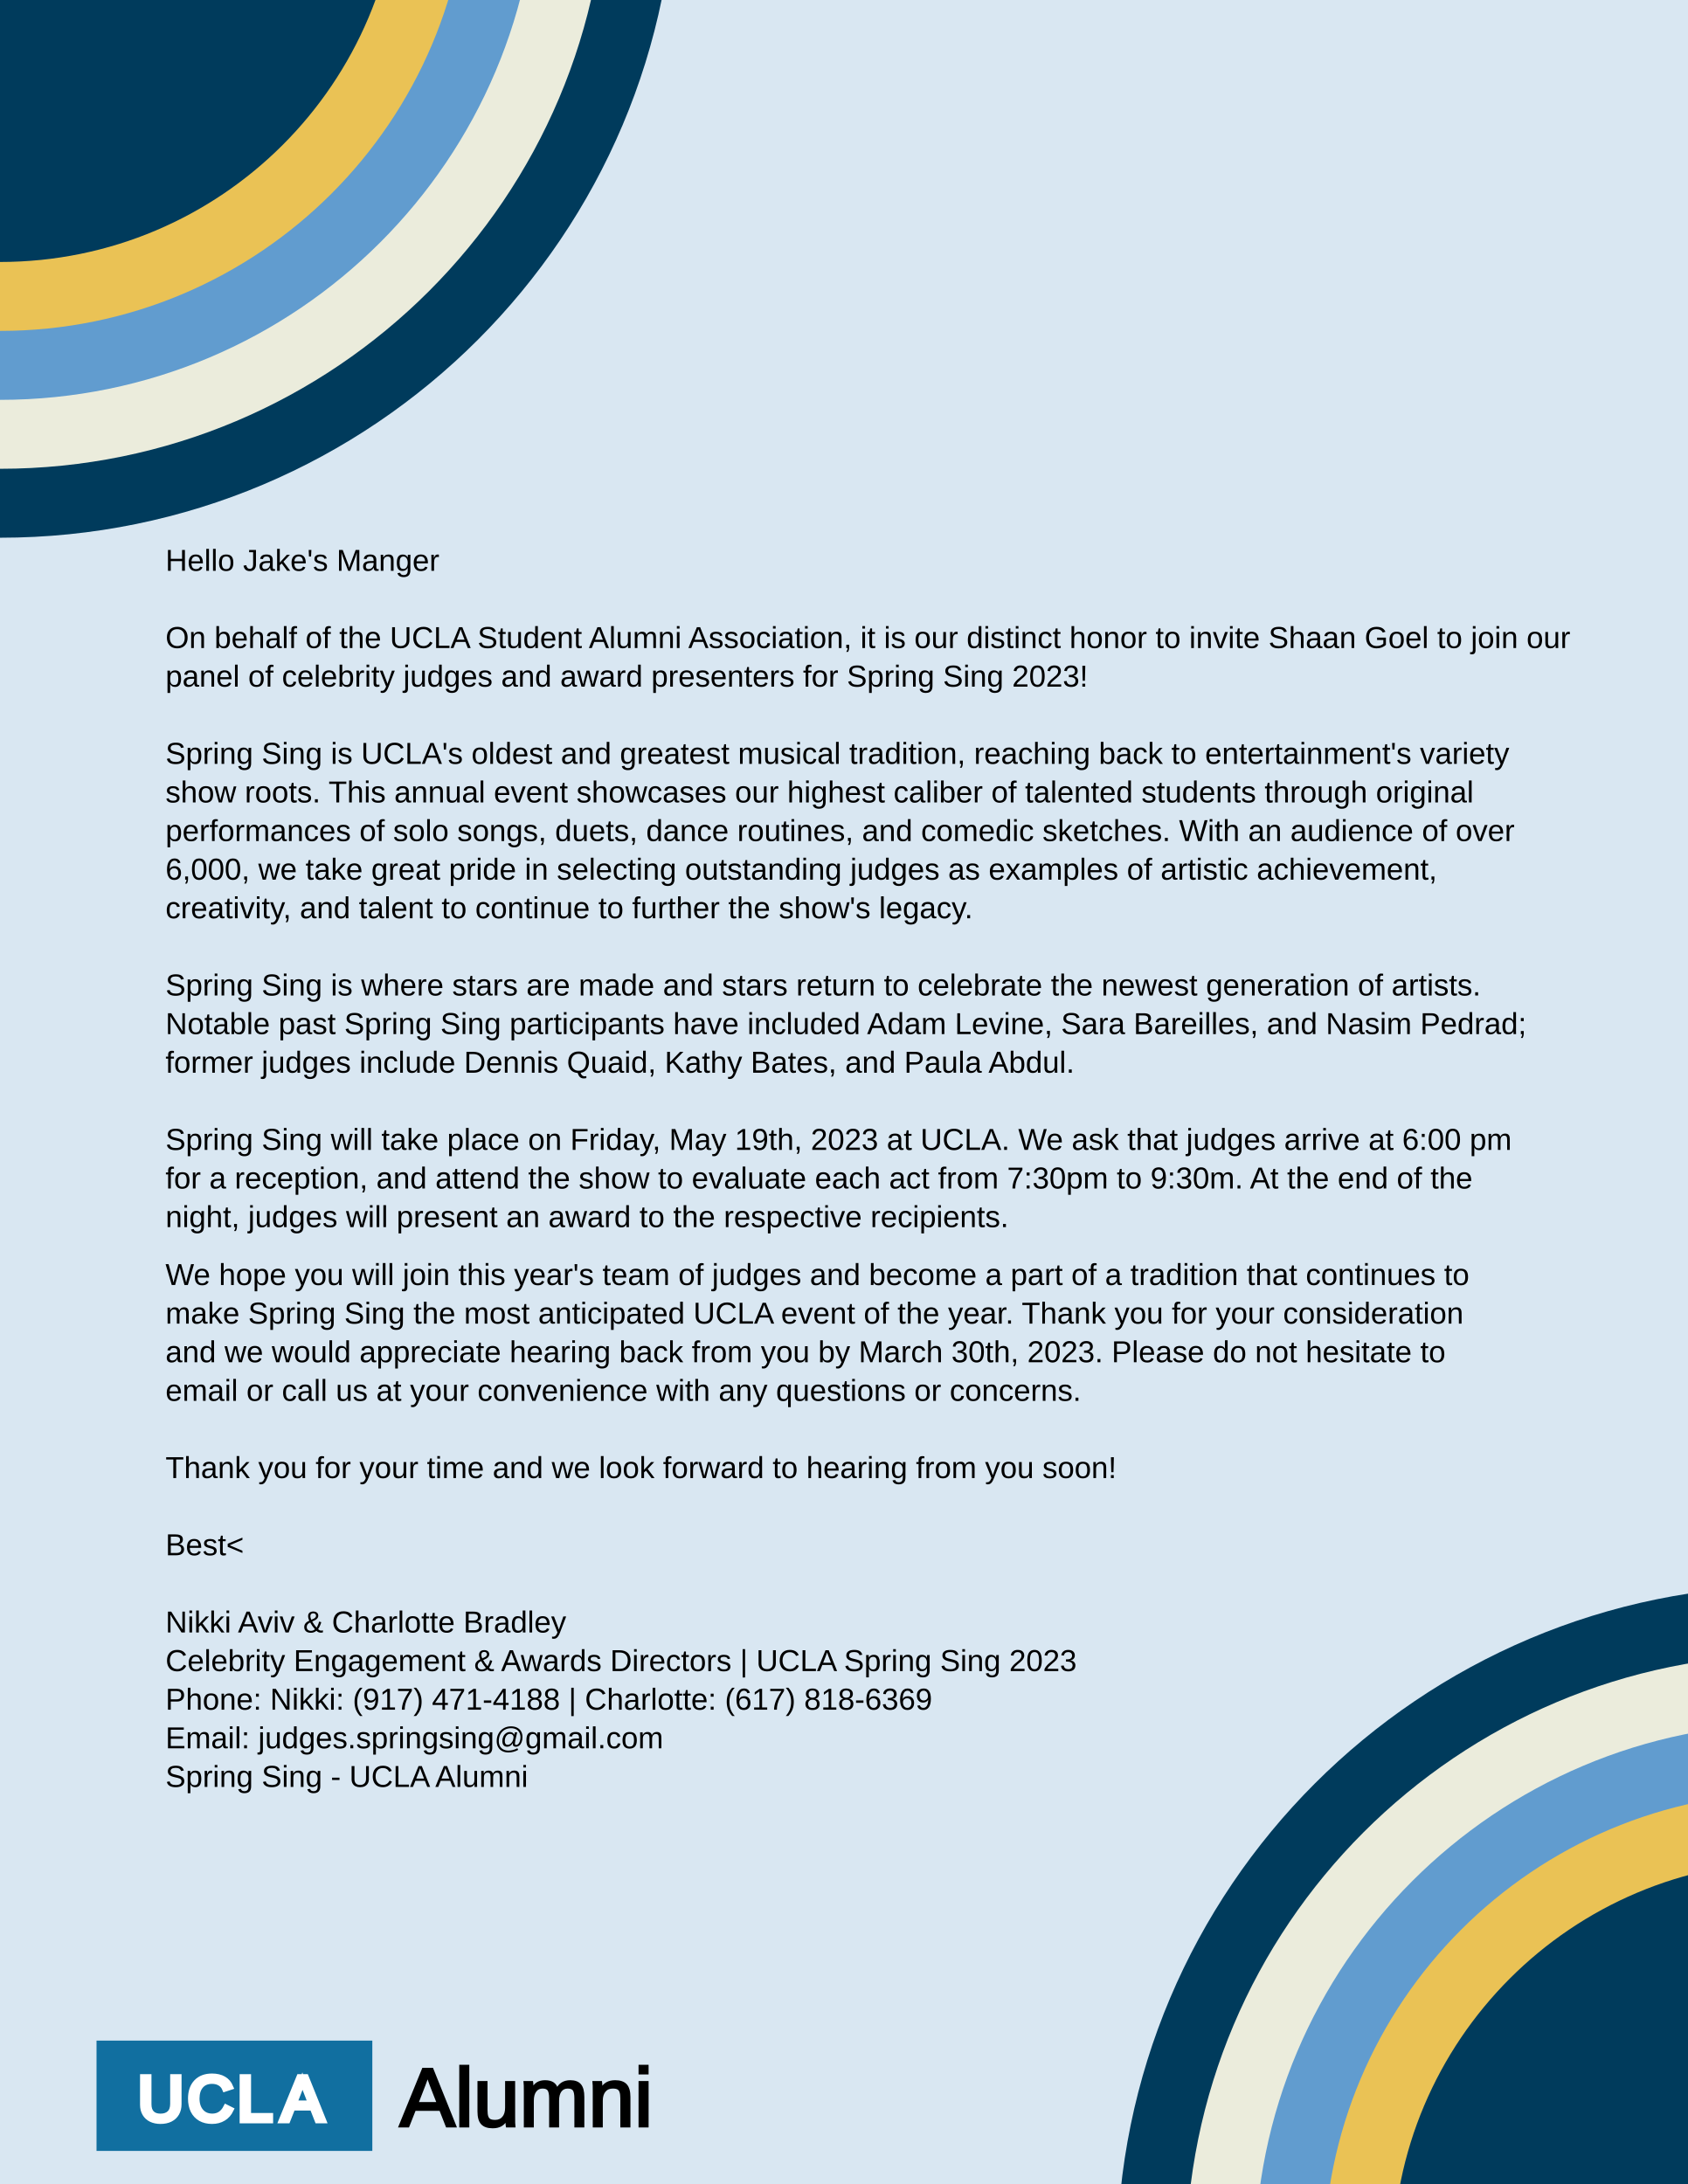
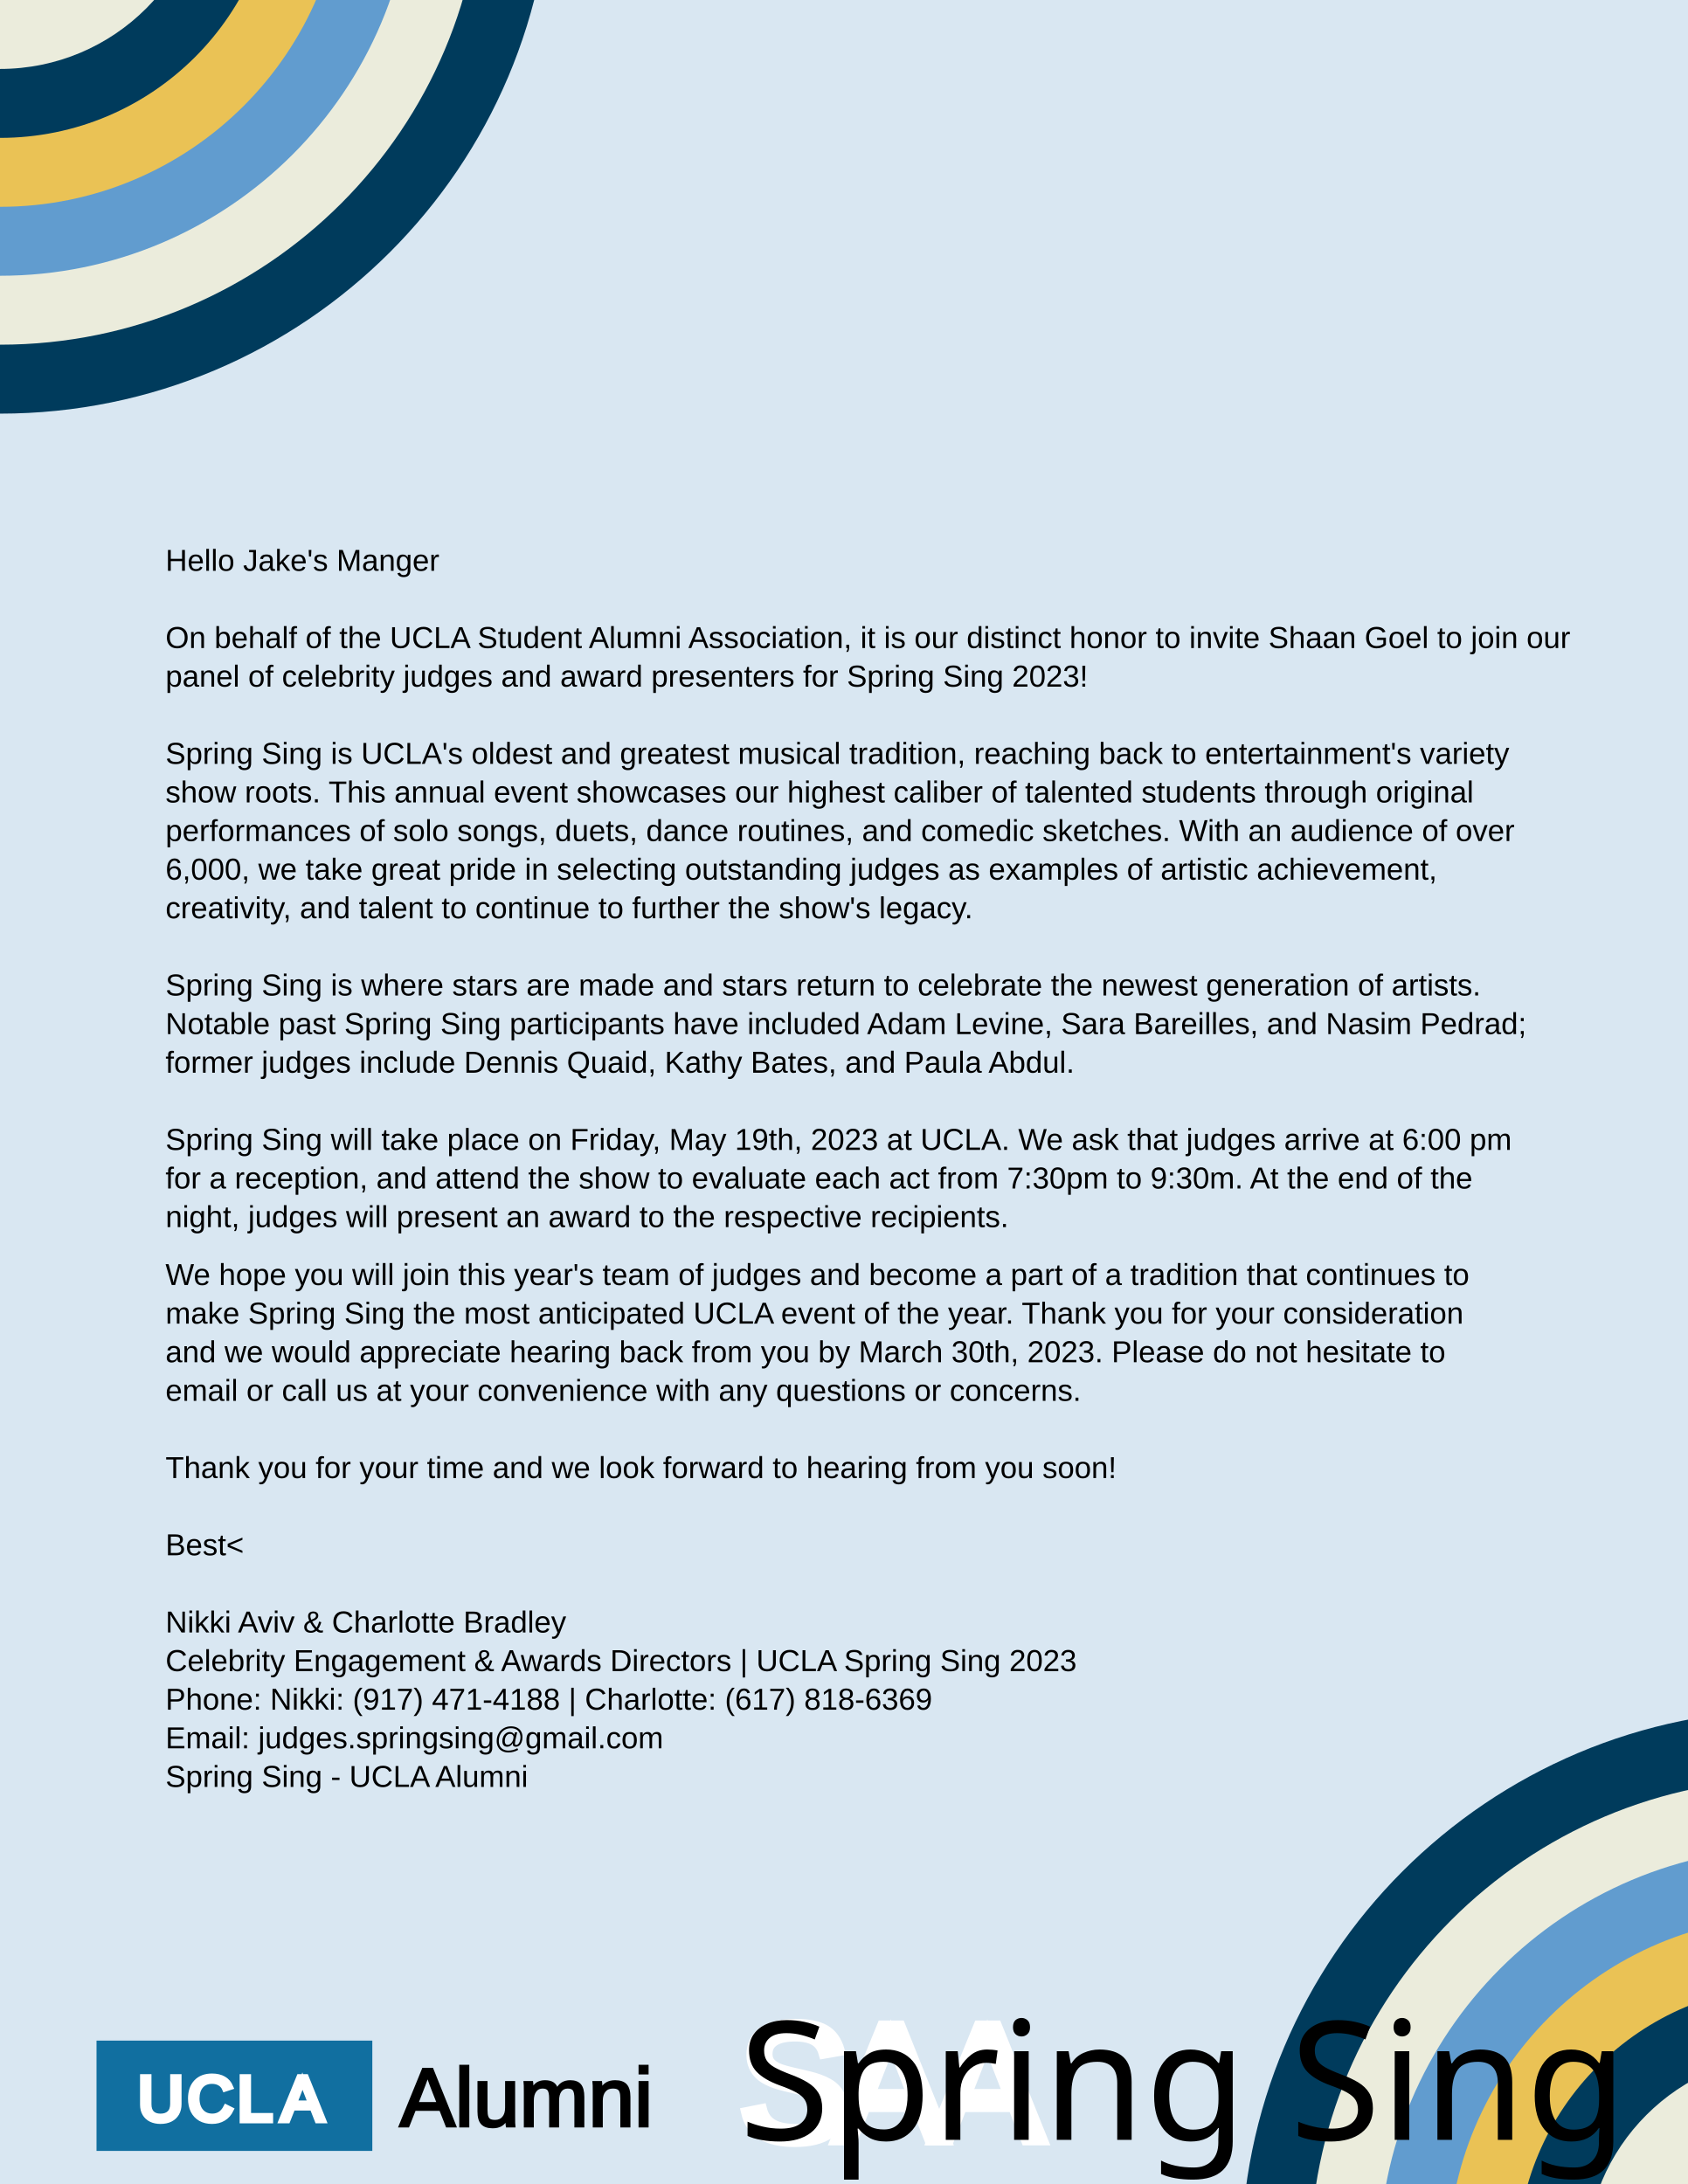
<svg xmlns="http://www.w3.org/2000/svg" baseProfile="full" height="792" version="1.1" width="612">
  <defs />
  <rect fill="rgb(217, 231, 242)" height="792" width="700" x="0" y="0" />
-   <circle cx="0" cy="-50" fill="rgb(0, 59, 92)" r="245" />
-   <circle cx="0" cy="-50" fill="rgb(235, 236, 220)" r="220" />
-   <circle cx="0" cy="-50" fill="rgb(97, 156, 207)" r="195" />
-   <circle cx="0" cy="-50" fill="rgb(234, 194, 85)" r="170" />
-   <circle cx="0" cy="-50" fill="rgb(0, 59, 92)" r="145" />
-   <circle cx="650" cy="820" fill="rgb(0, 59, 92)" r="245" />
-   <circle cx="650" cy="820" fill="rgb(235, 236, 220)" r="220" />
-   <circle cx="650" cy="820" fill="rgb(97, 156, 207)" r="195" />
-   <circle cx="650" cy="820" fill="rgb(234, 194, 85)" r="170" />
-   <circle cx="650" cy="820" fill="rgb(0, 59, 92)" r="145" />
+   <circle cx="0" cy="-50" fill="rgb(0, 59, 92)" r="200" />
+   <circle cx="0" cy="-50" fill="rgb(235, 236, 220)" r="175" />
+   <circle cx="0" cy="-50" fill="rgb(97, 156, 207)" r="150" />
+   <circle cx="0" cy="-50" fill="rgb(234, 194, 85)" r="125" />
+   <circle cx="0" cy="-50" fill="rgb(0, 59, 92)" r="100" />
+   <circle cx="0" cy="-50" fill="rgb(235, 236, 220)" r="75" />
+   <circle cx="0" cy="-50" fill="rgb(217, 231, 242)" r="50" />
+   <circle cx="650" cy="820" fill="rgb(0, 59, 92)" r="200" />
+   <circle cx="650" cy="820" fill="rgb(235, 236, 220)" r="175" />
+   <circle cx="650" cy="820" fill="rgb(97, 156, 207)" r="150" />
+   <circle cx="650" cy="820" fill="rgb(234, 194, 85)" r="125" />
+   <circle cx="650" cy="820" fill="rgb(0, 59, 92)" r="100" />
+   <circle cx="650" cy="820" fill="rgb(235, 236, 220)" r="75" />
  <rect fill="rgb(17, 111, 160)" height="40px" width="100px" x="35" y="740" />
  <text fill="white" font-family="Arial" stroke="white" stroke-width="2" style="font-size:23px; font_weight:bold; italic;" x="50" y="769">U</text>
  <text fill="white" font-family="Arial" stroke="white" stroke-width="2" style="font-size:23px; font_weight:bold; italic;" x="68" y="769">C</text>
  <text fill="white" font-family="Arial" stroke="white" stroke-width="2" style="font-size:23px; font_weight:bold; italic" x="86" y="769">L</text>
  <text fill="white" font-family="Arial" stroke="white" stroke-width="2" style="font-size:23px; font_weight:bold; italic" x="102" y="769">A</text>
  <text fill="black" font-family="Arial" stroke="black" stroke-width="1" style="font-size:30px; font_weight:bold;" x="145" y="771">Alumni</text>
+   <text fill="white" font-family="Arial" stroke="white" stroke-width="4" style="font-size:60px; font_weight:bold; italic" x="268" y="776">S</text>
+   <text fill="white" font-family="Arial" stroke="white" stroke-width="4" style="font-size:60px; font_weight:bold; italic" x="303" y="776">A</text>
+   <text fill="white" font-family="Arial" stroke="white" stroke-width="4" style="font-size:60px; font_weight:bold; italic" x="338" y="776">A</text>
+   <text font-family="Verdana" style="font-size:60px;" x="268" y="776">Spring Sing</text>
  <text style="font-size:11px; font-family:Arial" x="60" y="200" />
  <text style="font-size:11px; font-family:Arial" x="60" y="207">        Hello Jake's Manger</text>
  <text style="font-size:11px; font-family:Arial" x="60" y="214" />
  <text style="font-size:11px; font-family:Arial" x="60" y="221">        </text>
  <text style="font-size:11px; font-family:Arial" x="60" y="228" />
  <text style="font-size:11px; font-family:Arial" x="60" y="235">        On behalf of the UCLA Student Alumni Association, it is our distinct honor to invite Shaan Goel to join our</text>
  <text style="font-size:11px; font-family:Arial" x="60" y="242" />
  <text style="font-size:11px; font-family:Arial" x="60" y="249">        panel of celebrity judges and award presenters for Spring Sing 2023! </text>
  <text style="font-size:11px; font-family:Arial" x="60" y="256" />
  <text style="font-size:11px; font-family:Arial" x="60" y="263">        </text>
  <text style="font-size:11px; font-family:Arial" x="60" y="270" />
  <text style="font-size:11px; font-family:Arial" x="60" y="277">        Spring Sing is UCLA's oldest and greatest musical tradition, reaching back to entertainment's variety </text>
  <text style="font-size:11px; font-family:Arial" x="60" y="284" />
  <text style="font-size:11px; font-family:Arial" x="60" y="291">        show roots. This annual event showcases our highest caliber of talented students through original </text>
  <text style="font-size:11px; font-family:Arial" x="60" y="298" />
  <text style="font-size:11px; font-family:Arial" x="60" y="305">        performances of solo songs, duets, dance routines, and comedic sketches. With an audience of over </text>
  <text style="font-size:11px; font-family:Arial" x="60" y="312" />
  <text style="font-size:11px; font-family:Arial" x="60" y="319">        6,000, we take great pride in selecting outstanding judges as examples of artistic achievement, </text>
  <text style="font-size:11px; font-family:Arial" x="60" y="326" />
  <text style="font-size:11px; font-family:Arial" x="60" y="333">        creativity, and talent to continue to further the show's legacy. </text>
  <text style="font-size:11px; font-family:Arial" x="60" y="340" />
  <text style="font-size:11px; font-family:Arial" x="60" y="347">        </text>
  <text style="font-size:11px; font-family:Arial" x="60" y="354" />
  <text style="font-size:11px; font-family:Arial" x="60" y="361">        Spring Sing is where stars are made and stars return to celebrate the newest generation of artists.</text>
  <text style="font-size:11px; font-family:Arial" x="60" y="368" />
  <text style="font-size:11px; font-family:Arial" x="60" y="375">        Notable past Spring Sing participants have included Adam Levine, Sara Bareilles, and Nasim Pedrad; </text>
  <text style="font-size:11px; font-family:Arial" x="60" y="382" />
  <text style="font-size:11px; font-family:Arial" x="60" y="389">        former judges include Dennis Quaid, Kathy Bates, and Paula Abdul. </text>
  <text style="font-size:11px; font-family:Arial" x="60" y="396" />
  <text style="font-size:11px; font-family:Arial" x="60" y="403">        </text>
  <text style="font-size:11px; font-family:Arial" x="60" y="410" />
  <text style="font-size:11px; font-family:Arial" x="60" y="417">        Spring Sing will take place on Friday, May 19th, 2023 at UCLA. We ask that judges arrive at 6:00 pm </text>
  <text style="font-size:11px; font-family:Arial" x="60" y="424" />
  <text style="font-size:11px; font-family:Arial" x="60" y="431">        for a reception, and attend the show to evaluate each act from 7:30pm to 9:30m. At the end of the </text>
  <text style="font-size:11px; font-family:Arial" x="60" y="438" />
  <text style="font-size:11px; font-family:Arial" x="60" y="445">        night, judges will present an award to the respective recipients.  </text>
  <text style="font-size:11px; font-family:Arial" x="60" y="452" />
  <text style="font-size:11px; font-family:Arial" x="60" y="459" />
  <text style="font-size:11px; font-family:Arial" x="60" y="466">        We hope you will join this year's team of judges and become a part of a tradition that continues to </text>
  <text style="font-size:11px; font-family:Arial" x="60" y="473" />
  <text style="font-size:11px; font-family:Arial" x="60" y="480">        make Spring Sing the most anticipated UCLA event of the year. Thank you for your consideration</text>
  <text style="font-size:11px; font-family:Arial" x="60" y="487" />
  <text style="font-size:11px; font-family:Arial" x="60" y="494">        and we would appreciate hearing back from you by March 30th, 2023. Please do not hesitate to</text>
  <text style="font-size:11px; font-family:Arial" x="60" y="501" />
  <text style="font-size:11px; font-family:Arial" x="60" y="508">        email or call us at your convenience with any questions or concerns. </text>
  <text style="font-size:11px; font-family:Arial" x="60" y="515" />
  <text style="font-size:11px; font-family:Arial" x="60" y="522">        </text>
  <text style="font-size:11px; font-family:Arial" x="60" y="529" />
  <text style="font-size:11px; font-family:Arial" x="60" y="536">        Thank you for your time and we look forward to hearing from you soon! </text>
  <text style="font-size:11px; font-family:Arial" x="60" y="543" />
  <text style="font-size:11px; font-family:Arial" x="60" y="550">        </text>
  <text style="font-size:11px; font-family:Arial" x="60" y="557" />
  <text style="font-size:11px; font-family:Arial" x="60" y="564">        Best&lt; </text>
  <text style="font-size:11px; font-family:Arial" x="60" y="571" />
  <text style="font-size:11px; font-family:Arial" x="60" y="578">        </text>
  <text style="font-size:11px; font-family:Arial" x="60" y="585" />
  <text style="font-size:11px; font-family:Arial" x="60" y="592">        Nikki Aviv &amp; Charlotte Bradley </text>
  <text style="font-size:11px; font-family:Arial" x="60" y="599" />
  <text style="font-size:11px; font-family:Arial" x="60" y="606">        Celebrity Engagement &amp; Awards Directors | UCLA Spring Sing 2023 </text>
  <text style="font-size:11px; font-family:Arial" x="60" y="613" />
  <text style="font-size:11px; font-family:Arial" x="60" y="620">        Phone: Nikki: (917) 471-4188 | Charlotte: (617) 818-6369 </text>
  <text style="font-size:11px; font-family:Arial" x="60" y="627" />
  <text style="font-size:11px; font-family:Arial" x="60" y="634">        Email: judges.springsing@gmail.com </text>
  <text style="font-size:11px; font-family:Arial" x="60" y="641" />
  <text style="font-size:11px; font-family:Arial" x="60" y="648">        Spring Sing - UCLA Alumni </text>
  <text style="font-size:11px; font-family:Arial" x="60" y="655" />
  <text style="font-size:11px; font-family:Arial" x="60" y="662">         </text>
</svg>
